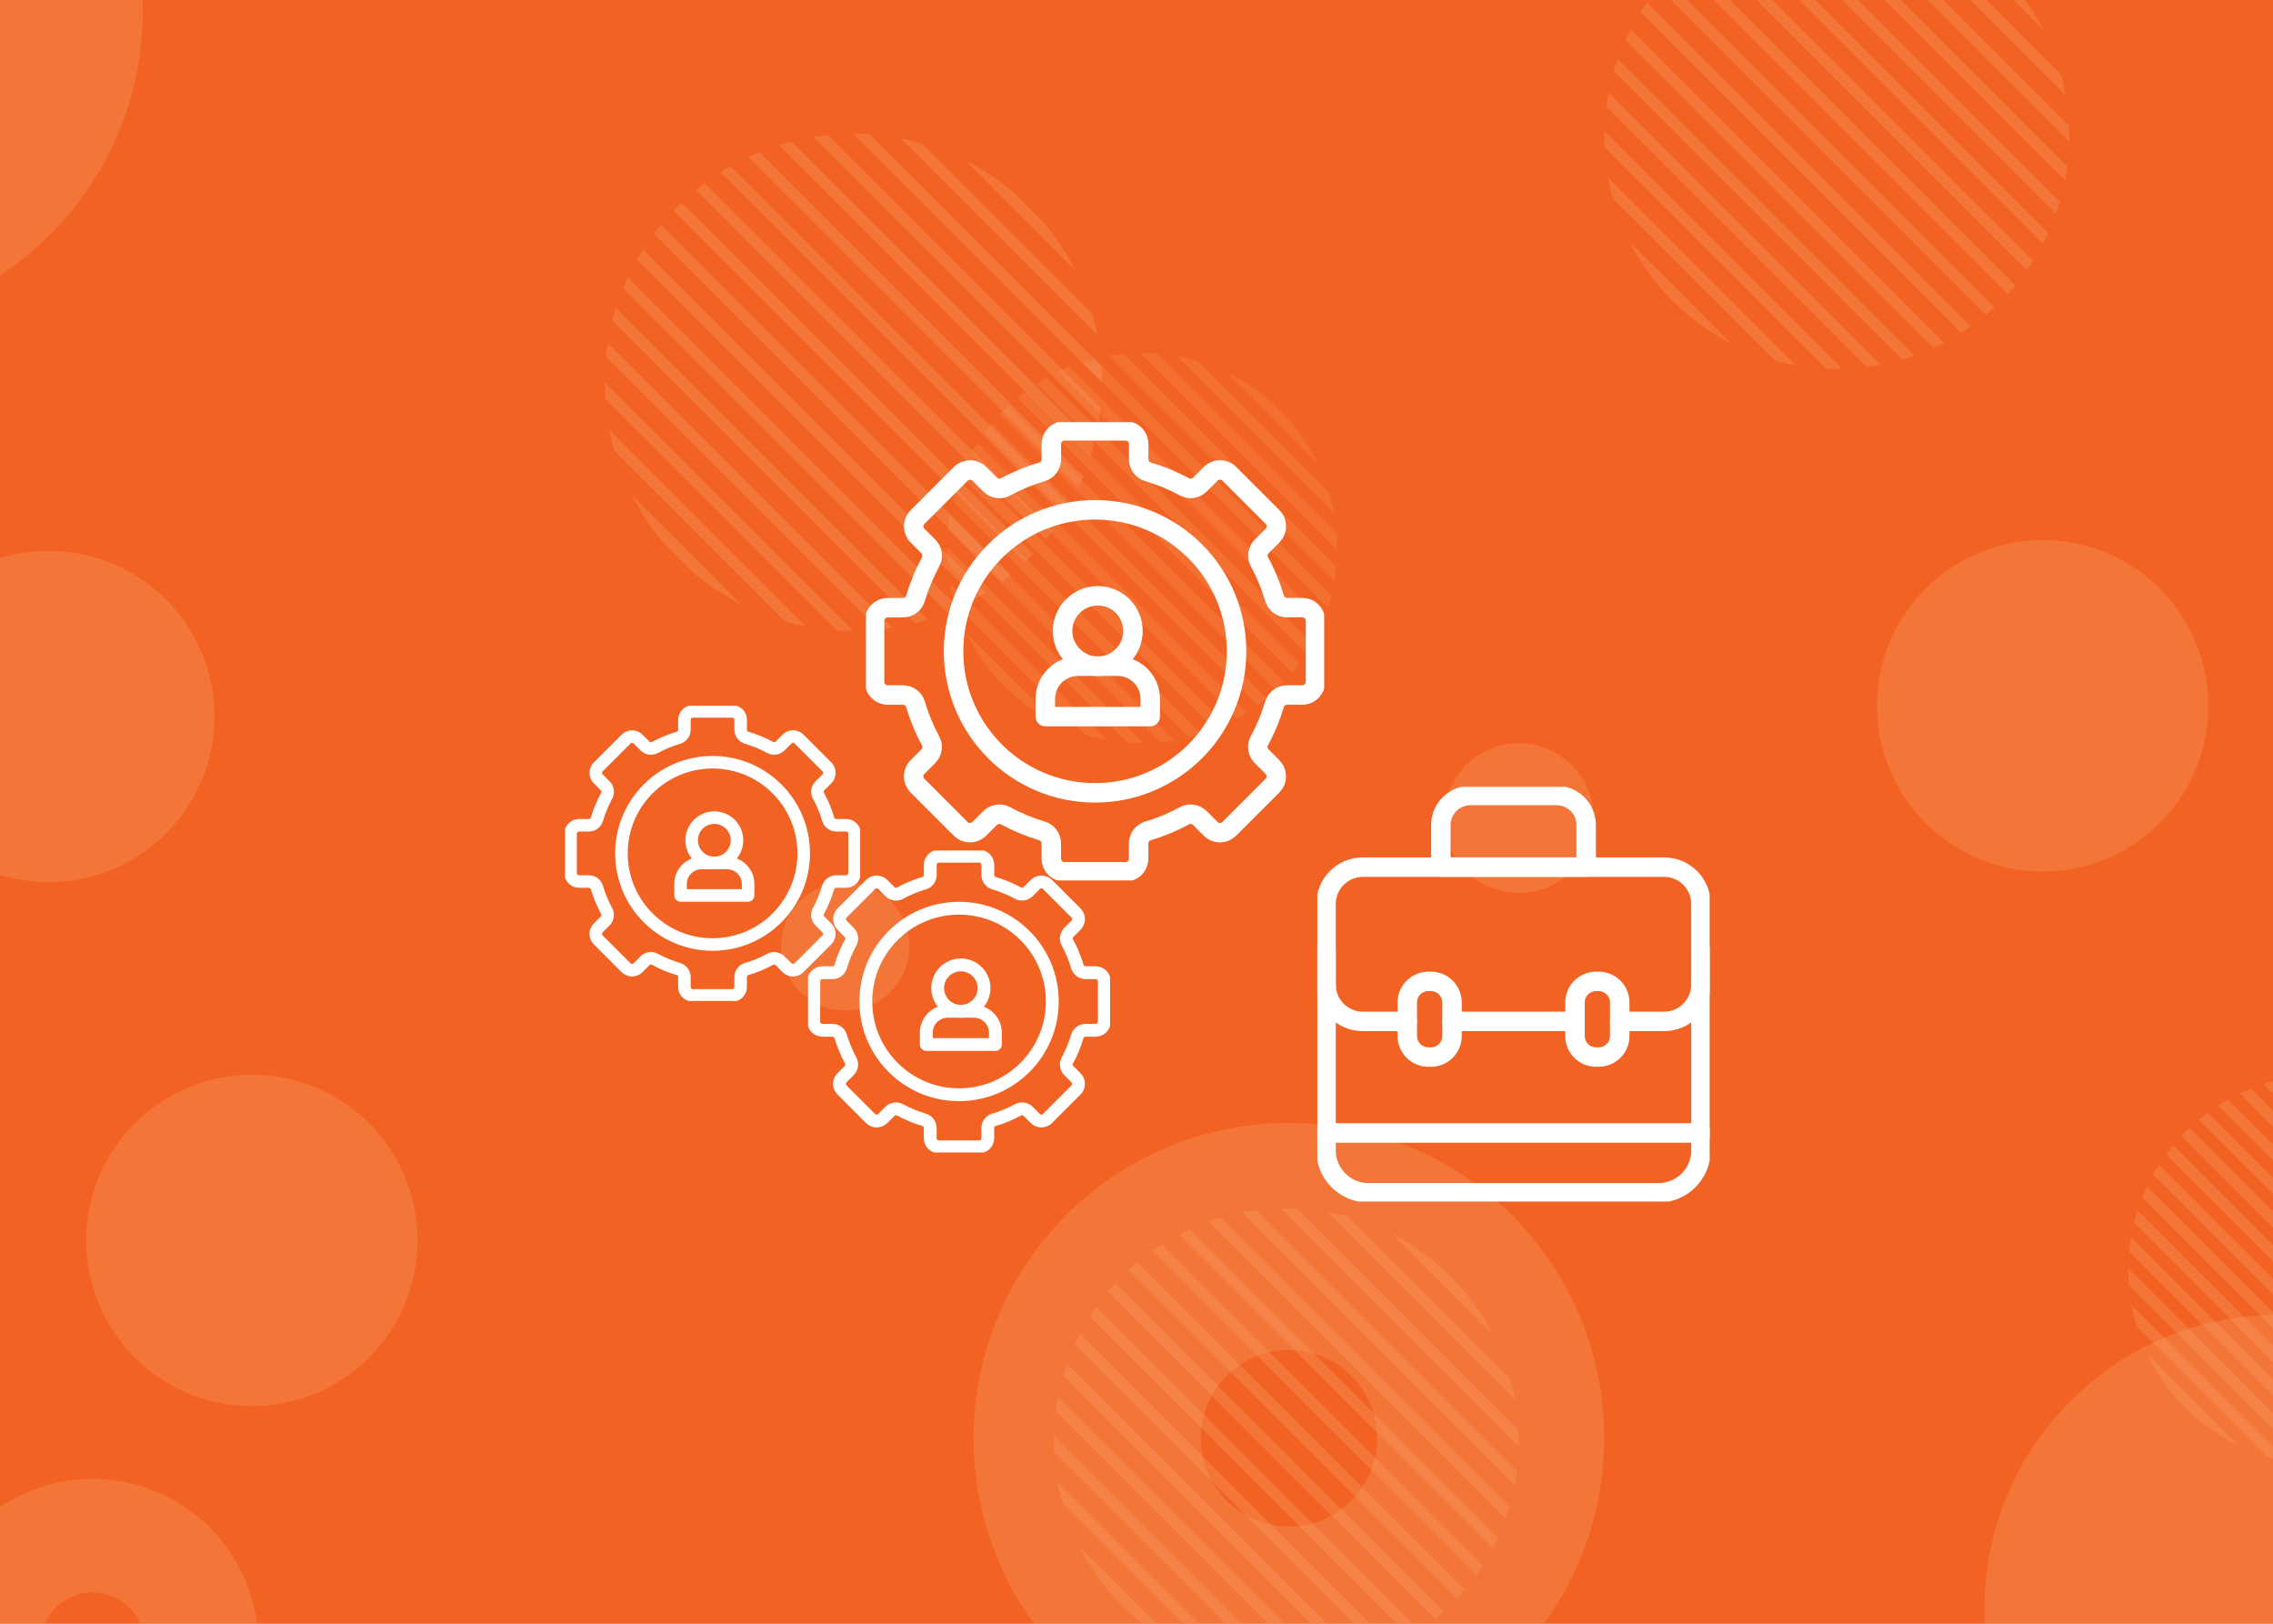
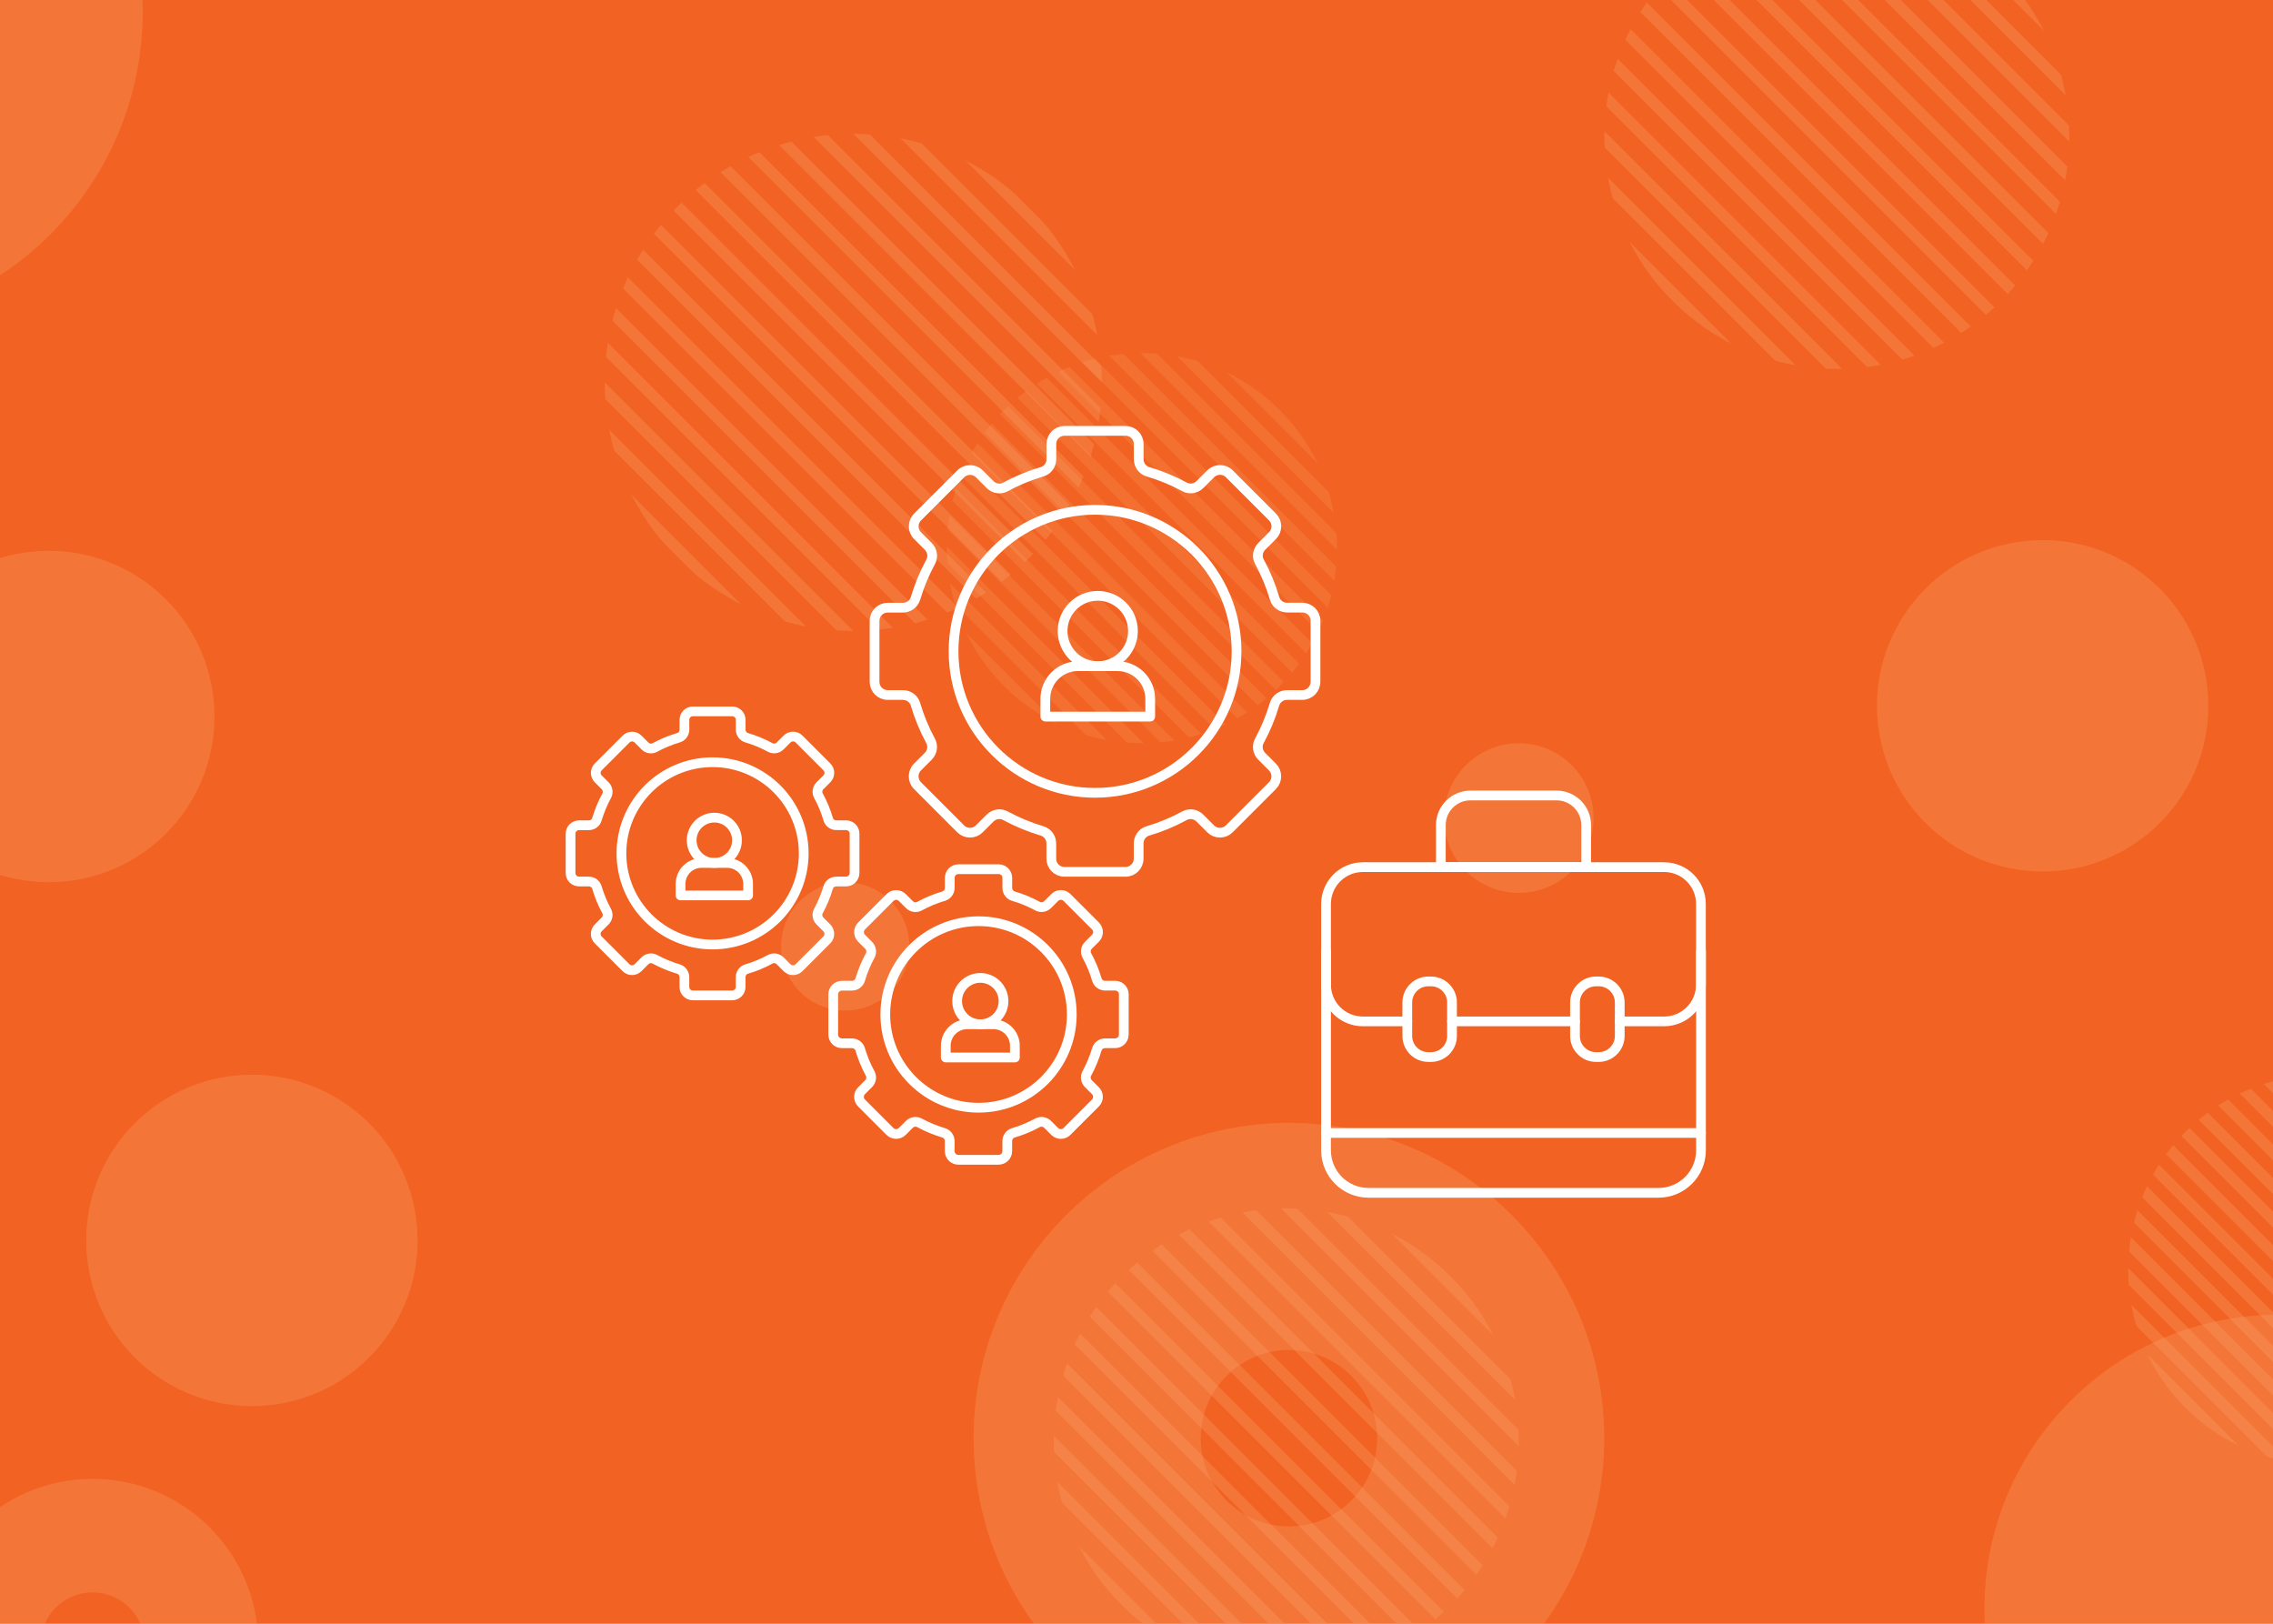
<svg xmlns="http://www.w3.org/2000/svg" width="350" height="250" viewBox="0 0 350 250" fill="none">
  <g clip-path="url(#clip0_35_2189)">
    <rect width="350" height="250" fill="#F26222" />
    <circle cx="7.511" cy="110.317" r="25.516" fill="#F6A16D" fill-opacity="0.3" />
    <circle cx="38.789" cy="190.981" r="25.516" fill="#F6A16D" fill-opacity="0.3" />
    <circle cx="130.154" cy="145.71" r="9.877" fill="#F6A16D" fill-opacity="0.3" />
    <circle cx="314.531" cy="108.67" r="25.516" fill="#F6A16D" fill-opacity="0.3" />
    <circle cx="233.866" cy="125.956" r="11.524" fill="#F6A16D" fill-opacity="0.3" />
    <circle cx="350.835" cy="247.689" r="45.271" fill="#F6A16D" fill-opacity="0.3" />
    <circle cx="14.254" cy="253.205" r="16.769" stroke="#F6A16D" stroke-opacity="0.3" stroke-width="17.494" />
    <circle cx="198.472" cy="221.437" r="31.069" stroke="#F6A16D" stroke-opacity="0.3" stroke-width="34.988" />
    <circle cx="-26.569" cy="1.753" r="31.069" stroke="#F6A16D" stroke-opacity="0.3" stroke-width="34.988" />
    <mask id="mask0_35_2189" style="mask-type:alpha" maskUnits="userSpaceOnUse" x="93" y="20" width="77" height="78">
      <circle cx="131.388" cy="58.872" r="38.275" fill="#F6A16D" />
    </mask>
    <g mask="url(#mask0_35_2189)">
      <path d="M19.857 19.775L98.876 98.793" stroke="#F6A16D" stroke-opacity="0.3" stroke-width="1.749" />
      <path d="M26.442 19.775L105.46 98.793" stroke="#F6A16D" stroke-opacity="0.3" stroke-width="1.749" />
      <path d="M33.027 19.775L112.045 98.793" stroke="#F6A16D" stroke-opacity="0.3" stroke-width="1.749" />
      <path d="M39.612 19.775L118.63 98.793" stroke="#F6A16D" stroke-opacity="0.3" stroke-width="1.749" />
      <path d="M46.197 19.775L125.215 98.793" stroke="#F6A16D" stroke-opacity="0.3" stroke-width="1.749" />
      <path d="M52.782 19.775L131.8 98.793" stroke="#F6A16D" stroke-opacity="0.3" stroke-width="1.749" />
      <path d="M59.366 19.775L138.385 98.793" stroke="#F6A16D" stroke-opacity="0.3" stroke-width="1.749" />
      <path d="M65.951 19.775L144.97 98.793" stroke="#F6A16D" stroke-opacity="0.3" stroke-width="1.749" />
      <path d="M72.536 19.775L151.555 98.793" stroke="#F6A16D" stroke-opacity="0.3" stroke-width="1.749" />
      <path d="M79.121 19.775L158.139 98.793" stroke="#F6A16D" stroke-opacity="0.3" stroke-width="1.749" />
      <path d="M85.706 19.775L164.724 98.793" stroke="#F6A16D" stroke-opacity="0.3" stroke-width="1.749" />
      <path d="M92.291 19.775L171.309 98.793" stroke="#F6A16D" stroke-opacity="0.3" stroke-width="1.749" />
      <path d="M98.876 19.775L177.894 98.793" stroke="#F6A16D" stroke-opacity="0.3" stroke-width="1.749" />
      <path d="M105.46 19.775L184.479 98.793" stroke="#F6A16D" stroke-opacity="0.3" stroke-width="1.749" />
      <path d="M112.045 19.775L191.064 98.793" stroke="#F6A16D" stroke-opacity="0.3" stroke-width="1.749" />
      <path d="M118.63 19.775L197.649 98.793" stroke="#F6A16D" stroke-opacity="0.3" stroke-width="1.749" />
      <path d="M125.215 19.775L204.234 98.793" stroke="#F6A16D" stroke-opacity="0.3" stroke-width="1.749" />
      <path d="M131.8 19.775L210.819 98.793" stroke="#F6A16D" stroke-opacity="0.3" stroke-width="1.749" />
      <path d="M138.385 19.775L217.403 98.793" stroke="#F6A16D" stroke-opacity="0.3" stroke-width="1.749" />
      <path d="M144.97 19.775L223.988 98.793" stroke="#F6A16D" stroke-opacity="0.3" stroke-width="1.749" />
      <path d="M151.555 19.775L230.573 98.793" stroke="#F6A16D" stroke-opacity="0.3" stroke-width="1.749" />
    </g>
    <mask id="mask1_35_2189" style="mask-type:alpha" maskUnits="userSpaceOnUse" x="145" y="54" width="61" height="61">
      <circle cx="175.836" cy="84.389" r="30.044" fill="#F6A16D" fill-opacity="0.7" />
    </mask>
    <g mask="url(#mask1_35_2189)">
      <path d="M88.29 53.699L150.316 115.724" stroke="#F6A16D" stroke-opacity="0.3" stroke-width="1.749" />
      <path d="M93.459 53.699L155.484 115.724" stroke="#F6A16D" stroke-opacity="0.3" stroke-width="1.749" />
      <path d="M98.628 53.699L160.653 115.724" stroke="#F6A16D" stroke-opacity="0.3" stroke-width="1.749" />
      <path d="M103.797 53.699L165.822 115.724" stroke="#F6A16D" stroke-opacity="0.3" stroke-width="1.749" />
      <path d="M108.965 53.699L170.991 115.724" stroke="#F6A16D" stroke-opacity="0.3" stroke-width="1.749" />
      <path d="M114.134 53.699L176.159 115.724" stroke="#F6A16D" stroke-opacity="0.3" stroke-width="1.749" />
      <path d="M119.303 53.699L181.329 115.724" stroke="#F6A16D" stroke-opacity="0.3" stroke-width="1.749" />
      <path d="M124.472 53.699L186.497 115.724" stroke="#F6A16D" stroke-opacity="0.3" stroke-width="1.749" />
      <path d="M129.641 53.699L191.666 115.724" stroke="#F6A16D" stroke-opacity="0.3" stroke-width="1.749" />
      <path d="M134.809 53.699L196.835 115.724" stroke="#F6A16D" stroke-opacity="0.3" stroke-width="1.749" />
      <path d="M139.978 53.699L202.003 115.724" stroke="#F6A16D" stroke-opacity="0.3" stroke-width="1.749" />
      <path d="M145.147 53.699L207.172 115.724" stroke="#F6A16D" stroke-opacity="0.3" stroke-width="1.749" />
      <path d="M150.316 53.699L212.341 115.724" stroke="#F6A16D" stroke-opacity="0.3" stroke-width="1.749" />
      <path d="M155.484 53.699L217.51 115.724" stroke="#F6A16D" stroke-opacity="0.3" stroke-width="1.749" />
      <path d="M160.653 53.699L222.678 115.724" stroke="#F6A16D" stroke-opacity="0.3" stroke-width="1.749" />
      <path d="M165.822 53.699L227.847 115.724" stroke="#F6A16D" stroke-opacity="0.3" stroke-width="1.749" />
      <path d="M170.991 53.699L233.016 115.724" stroke="#F6A16D" stroke-opacity="0.3" stroke-width="1.749" />
      <path d="M176.16 53.699L238.185 115.724" stroke="#F6A16D" stroke-opacity="0.3" stroke-width="1.749" />
      <path d="M181.328 53.699L243.354 115.724" stroke="#F6A16D" stroke-opacity="0.3" stroke-width="1.749" />
      <path d="M186.497 53.699L248.522 115.724" stroke="#F6A16D" stroke-opacity="0.3" stroke-width="1.749" />
      <path d="M191.666 53.699L253.691 115.724" stroke="#F6A16D" stroke-opacity="0.3" stroke-width="1.749" />
    </g>
    <mask id="mask2_35_2189" style="mask-type:alpha" maskUnits="userSpaceOnUse" x="327" y="165" width="61" height="61">
      <circle cx="357.744" cy="195.509" r="30.044" fill="#F6A16D" />
    </mask>
    <g mask="url(#mask2_35_2189)">
      <path d="M270.198 164.819L332.223 226.844" stroke="#F6A16D" stroke-opacity="0.3" stroke-width="1.749" />
      <path d="M275.366 164.819L337.392 226.844" stroke="#F6A16D" stroke-opacity="0.3" stroke-width="1.749" />
      <path d="M280.535 164.819L342.561 226.844" stroke="#F6A16D" stroke-opacity="0.3" stroke-width="1.749" />
      <path d="M285.704 164.819L347.729 226.844" stroke="#F6A16D" stroke-opacity="0.3" stroke-width="1.749" />
      <path d="M290.873 164.819L352.898 226.844" stroke="#F6A16D" stroke-opacity="0.3" stroke-width="1.749" />
      <path d="M296.042 164.819L358.067 226.844" stroke="#F6A16D" stroke-opacity="0.3" stroke-width="1.749" />
      <path d="M301.21 164.819L363.236 226.844" stroke="#F6A16D" stroke-opacity="0.3" stroke-width="1.749" />
      <path d="M306.379 164.819L368.404 226.844" stroke="#F6A16D" stroke-opacity="0.3" stroke-width="1.749" />
      <path d="M311.548 164.819L373.573 226.844" stroke="#F6A16D" stroke-opacity="0.3" stroke-width="1.749" />
      <path d="M316.717 164.819L378.742 226.844" stroke="#F6A16D" stroke-opacity="0.3" stroke-width="1.749" />
      <path d="M321.885 164.819L383.911 226.844" stroke="#F6A16D" stroke-opacity="0.3" stroke-width="1.749" />
      <path d="M327.054 164.819L389.08 226.844" stroke="#F6A16D" stroke-opacity="0.3" stroke-width="1.749" />
      <path d="M332.223 164.819L394.248 226.844" stroke="#F6A16D" stroke-opacity="0.3" stroke-width="1.749" />
      <path d="M337.392 164.819L399.417 226.844" stroke="#F6A16D" stroke-opacity="0.3" stroke-width="1.749" />
      <path d="M342.561 164.819L404.586 226.844" stroke="#F6A16D" stroke-opacity="0.3" stroke-width="1.749" />
      <path d="M347.729 164.819L409.755 226.844" stroke="#F6A16D" stroke-opacity="0.3" stroke-width="1.749" />
    </g>
    <mask id="mask3_35_2189" style="mask-type:alpha" maskUnits="userSpaceOnUse" x="162" y="186" width="72" height="72">
      <circle cx="198.06" cy="221.848" r="18.311" stroke="#F6A16D" stroke-width="34.988" />
    </mask>
    <g mask="url(#mask3_35_2189)">
      <path d="M95.583 181.927L174.602 260.946" stroke="#F6A16D" stroke-opacity="0.3" stroke-width="1.749" />
      <path d="M102.168 181.927L181.187 260.946" stroke="#F6A16D" stroke-opacity="0.3" stroke-width="1.749" />
      <path d="M108.753 181.927L187.772 260.946" stroke="#F6A16D" stroke-opacity="0.3" stroke-width="1.749" />
      <path d="M115.338 181.927L194.356 260.946" stroke="#F6A16D" stroke-opacity="0.3" stroke-width="1.749" />
      <path d="M121.923 181.927L200.941 260.946" stroke="#F6A16D" stroke-opacity="0.3" stroke-width="1.749" />
      <path d="M128.508 181.927L207.526 260.946" stroke="#F6A16D" stroke-opacity="0.3" stroke-width="1.749" />
      <path d="M135.093 181.927L214.111 260.946" stroke="#F6A16D" stroke-opacity="0.3" stroke-width="1.749" />
      <path d="M141.677 181.927L220.696 260.946" stroke="#F6A16D" stroke-opacity="0.3" stroke-width="1.749" />
      <path d="M148.262 181.927L227.281 260.946" stroke="#F6A16D" stroke-opacity="0.3" stroke-width="1.749" />
      <path d="M154.847 181.927L233.866 260.946" stroke="#F6A16D" stroke-opacity="0.3" stroke-width="1.749" />
      <path d="M161.432 181.927L240.451 260.946" stroke="#F6A16D" stroke-opacity="0.3" stroke-width="1.749" />
      <path d="M168.017 181.927L247.035 260.946" stroke="#F6A16D" stroke-opacity="0.3" stroke-width="1.749" />
      <path d="M174.602 181.927L253.62 260.946" stroke="#F6A16D" stroke-opacity="0.3" stroke-width="1.749" />
      <path d="M181.187 181.927L260.205 260.946" stroke="#F6A16D" stroke-opacity="0.3" stroke-width="1.749" />
      <path d="M187.772 181.927L266.79 260.946" stroke="#F6A16D" stroke-opacity="0.3" stroke-width="1.749" />
      <path d="M194.356 181.927L273.375 260.946" stroke="#F6A16D" stroke-opacity="0.3" stroke-width="1.749" />
      <path d="M200.941 181.927L279.96 260.946" stroke="#F6A16D" stroke-opacity="0.3" stroke-width="1.749" />
      <path d="M207.526 181.927L286.545 260.946" stroke="#F6A16D" stroke-opacity="0.3" stroke-width="1.749" />
      <path d="M214.111 181.927L293.13 260.946" stroke="#F6A16D" stroke-opacity="0.3" stroke-width="1.749" />
      <path d="M220.696 181.927L299.714 260.946" stroke="#F6A16D" stroke-opacity="0.3" stroke-width="1.749" />
    </g>
    <mask id="mask4_35_2189" style="mask-type:alpha" maskUnits="userSpaceOnUse" x="247" y="-15" width="72" height="72">
      <circle cx="282.841" cy="21.009" r="18.311" stroke="#F6A16D" stroke-width="34.988" />
    </mask>
    <g mask="url(#mask4_35_2189)">
      <path d="M180.364 -18.912L259.382 60.107" stroke="#F6A16D" stroke-opacity="0.3" stroke-width="1.749" />
      <path d="M186.948 -18.912L265.967 60.107" stroke="#F6A16D" stroke-opacity="0.3" stroke-width="1.749" />
      <path d="M193.533 -18.912L272.552 60.107" stroke="#F6A16D" stroke-opacity="0.3" stroke-width="1.749" />
      <path d="M200.118 -18.912L279.137 60.107" stroke="#F6A16D" stroke-opacity="0.3" stroke-width="1.749" />
      <path d="M206.703 -18.912L285.721 60.107" stroke="#F6A16D" stroke-opacity="0.3" stroke-width="1.749" />
      <path d="M213.288 -18.912L292.307 60.107" stroke="#F6A16D" stroke-opacity="0.3" stroke-width="1.749" />
      <path d="M219.873 -18.912L298.891 60.107" stroke="#F6A16D" stroke-opacity="0.3" stroke-width="1.749" />
      <path d="M226.458 -18.912L305.476 60.107" stroke="#F6A16D" stroke-opacity="0.3" stroke-width="1.749" />
      <path d="M233.042 -18.912L312.061 60.107" stroke="#F6A16D" stroke-opacity="0.3" stroke-width="1.749" />
      <path d="M239.627 -18.912L318.646 60.107" stroke="#F6A16D" stroke-opacity="0.3" stroke-width="1.749" />
      <path d="M246.212 -18.912L325.231 60.107" stroke="#F6A16D" stroke-opacity="0.3" stroke-width="1.749" />
      <path d="M252.797 -18.912L331.816 60.107" stroke="#F6A16D" stroke-opacity="0.3" stroke-width="1.749" />
      <path d="M259.382 -18.912L338.4 60.107" stroke="#F6A16D" stroke-opacity="0.3" stroke-width="1.749" />
      <path d="M265.967 -18.912L344.986 60.107" stroke="#F6A16D" stroke-opacity="0.3" stroke-width="1.749" />
      <path d="M272.552 -18.912L351.57 60.107" stroke="#F6A16D" stroke-opacity="0.3" stroke-width="1.749" />
      <path d="M279.136 -18.912L358.155 60.107" stroke="#F6A16D" stroke-opacity="0.3" stroke-width="1.749" />
      <path d="M285.721 -18.912L364.74 60.107" stroke="#F6A16D" stroke-opacity="0.3" stroke-width="1.749" />
      <path d="M292.306 -18.912L371.325 60.107" stroke="#F6A16D" stroke-opacity="0.3" stroke-width="1.749" />
      <path d="M298.891 -18.912L377.91 60.107" stroke="#F6A16D" stroke-opacity="0.3" stroke-width="1.749" />
      <path d="M305.476 -18.912L384.495 60.107" stroke="#F6A16D" stroke-opacity="0.3" stroke-width="1.749" />
    </g>
    <g clip-path="url(#clip1_35_2189)">
-       <path d="M202.562 104.976V95.575C202.562 94.452 201.653 93.552 200.539 93.552H198.196C197.313 93.552 196.511 92.982 196.262 92.126C195.683 90.157 194.898 88.267 193.927 86.494C193.499 85.719 193.66 84.748 194.284 84.124L195.941 82.466C196.734 81.673 196.734 80.39 195.941 79.597L189.293 72.949C188.5 72.156 187.217 72.156 186.424 72.949L184.766 74.606C184.142 75.23 183.171 75.391 182.396 74.963C180.622 74 178.733 73.216 176.764 72.637C175.917 72.388 175.338 71.594 175.338 70.703V68.36C175.338 67.237 174.429 66.337 173.315 66.337H163.914C162.791 66.337 161.891 67.246 161.891 68.36V70.703C161.891 71.585 161.321 72.388 160.465 72.637C158.496 73.216 156.606 74 154.833 74.972C154.058 75.4 153.086 75.239 152.463 74.615L150.805 72.958C150.012 72.165 148.729 72.165 147.936 72.958L141.288 79.606C140.495 80.399 140.495 81.682 141.288 82.475L142.945 84.133C143.569 84.756 143.73 85.728 143.302 86.503C142.339 88.276 141.555 90.166 140.967 92.135C140.718 92.982 139.924 93.561 139.033 93.561H136.69C135.567 93.561 134.667 94.47 134.667 95.584V104.985C134.667 106.108 135.576 107.008 136.69 107.008H139.033C139.916 107.008 140.718 107.578 140.967 108.434C141.546 110.403 142.33 112.292 143.293 114.066C143.721 114.841 143.56 115.812 142.936 116.436L141.279 118.094C140.486 118.887 140.486 120.17 141.279 120.963L147.927 127.611C148.72 128.404 150.003 128.404 150.796 127.611L152.454 125.954C153.078 125.33 154.049 125.169 154.824 125.597C156.598 126.559 158.487 127.344 160.456 127.932C161.303 128.181 161.882 128.974 161.882 129.866V132.209C161.882 133.332 162.791 134.232 163.905 134.232H173.306C174.429 134.232 175.329 133.323 175.329 132.209V129.866C175.329 128.983 175.899 128.181 176.755 127.932C178.724 127.353 180.614 126.568 182.387 125.597C183.162 125.169 184.134 125.33 184.757 125.954L186.415 127.611C187.208 128.404 188.491 128.404 189.284 127.611L195.932 120.963C196.725 120.17 196.725 118.887 195.932 118.094L194.275 116.436C193.651 115.812 193.49 114.841 193.918 114.066C194.881 112.292 195.665 110.403 196.253 108.434C196.502 107.587 197.296 107.008 198.187 107.008H200.53C201.653 107.008 202.553 106.099 202.553 104.985L202.562 104.976Z" stroke="white" stroke-width="3" stroke-linecap="round" stroke-linejoin="round" />
-       <path d="M168.619 122.068C180.652 122.068 190.407 112.313 190.407 100.28C190.407 88.247 180.652 78.492 168.619 78.492C156.585 78.492 146.831 88.247 146.831 100.28C146.831 112.313 156.585 122.068 168.619 122.068Z" stroke="white" stroke-width="3" stroke-linecap="round" stroke-linejoin="round" />
-       <path d="M169.038 102.57C172.03 102.57 174.456 100.144 174.456 97.152C174.456 94.16 172.03 91.734 169.038 91.734C166.045 91.734 163.62 94.16 163.62 97.152C163.62 100.144 166.045 102.57 169.038 102.57Z" stroke="white" stroke-width="3" stroke-linejoin="round" />
-       <path d="M165.981 102.57H172.094C174.857 102.57 177.111 104.816 177.111 107.587V110.332H160.964V107.587C160.964 104.825 163.21 102.57 165.981 102.57Z" stroke="white" stroke-width="3" stroke-linejoin="round" />
+       <path d="M202.562 104.976V95.575C202.562 94.452 201.653 93.552 200.539 93.552H198.196C197.313 93.552 196.511 92.982 196.262 92.126C195.683 90.157 194.898 88.267 193.927 86.494C193.499 85.719 193.66 84.748 194.284 84.124L195.941 82.466C196.734 81.673 196.734 80.39 195.941 79.597L189.293 72.949C188.5 72.156 187.217 72.156 186.424 72.949L184.766 74.606C184.142 75.23 183.171 75.391 182.396 74.963C180.622 74 178.733 73.216 176.764 72.637C175.917 72.388 175.338 71.594 175.338 70.703V68.36C175.338 67.237 174.429 66.337 173.315 66.337H163.914C162.791 66.337 161.891 67.246 161.891 68.36V70.703C161.891 71.585 161.321 72.388 160.465 72.637C158.496 73.216 156.606 74 154.833 74.972C154.058 75.4 153.086 75.239 152.463 74.615L150.805 72.958C150.012 72.165 148.729 72.165 147.936 72.958L141.288 79.606C140.495 80.399 140.495 81.682 141.288 82.475L142.945 84.133C143.569 84.756 143.73 85.728 143.302 86.503C142.339 88.276 141.555 90.166 140.967 92.135C140.718 92.982 139.924 93.561 139.033 93.561H136.69C135.567 93.561 134.667 94.47 134.667 95.584V104.985C134.667 106.108 135.576 107.008 136.69 107.008H139.033C139.916 107.008 140.718 107.578 140.967 108.434C141.546 110.403 142.33 112.292 143.293 114.066C143.721 114.841 143.56 115.812 142.936 116.436L141.279 118.094C140.486 118.887 140.486 120.17 141.279 120.963L147.927 127.611C148.72 128.404 150.003 128.404 150.796 127.611L152.454 125.954C153.078 125.33 154.049 125.169 154.824 125.597C156.598 126.559 158.487 127.344 160.456 127.932C161.303 128.181 161.882 128.974 161.882 129.866V132.209C161.882 133.332 162.791 134.232 163.905 134.232H173.306C174.429 134.232 175.329 133.323 175.329 132.209V129.866C175.329 128.983 175.899 128.181 176.755 127.932C178.724 127.353 180.614 126.568 182.387 125.597C183.162 125.169 184.134 125.33 184.757 125.954L186.415 127.611C187.208 128.404 188.491 128.404 189.284 127.611L195.932 120.963C196.725 120.17 196.725 118.887 195.932 118.094L194.275 116.436C193.651 115.812 193.49 114.841 193.918 114.066C194.881 112.292 195.665 110.403 196.253 108.434C196.502 107.587 197.296 107.008 198.187 107.008H200.53C201.653 107.008 202.553 106.099 202.553 104.985L202.562 104.976Z" stroke="white" stroke-width="1.5" stroke-linecap="round" stroke-linejoin="round" />
+       <path d="M168.619 122.068C180.652 122.068 190.407 112.313 190.407 100.28C190.407 88.247 180.652 78.492 168.619 78.492C156.585 78.492 146.831 88.247 146.831 100.28C146.831 112.313 156.585 122.068 168.619 122.068Z" stroke="white" stroke-width="1.5" stroke-linecap="round" stroke-linejoin="round" />
+       <path d="M169.038 102.57C172.03 102.57 174.456 100.144 174.456 97.152C174.456 94.16 172.03 91.734 169.038 91.734C166.045 91.734 163.62 94.16 163.62 97.152C163.62 100.144 166.045 102.57 169.038 102.57Z" stroke="white" stroke-width="1.5" stroke-linejoin="round" />
+       <path d="M165.981 102.57H172.094C174.857 102.57 177.111 104.816 177.111 107.587V110.332H160.964V107.587C160.964 104.825 163.21 102.57 165.981 102.57Z" stroke="white" stroke-width="1.5" stroke-linejoin="round" />
    </g>
    <g clip-path="url(#clip2_35_2189)">
-       <path d="M170.046 157.288V151.093C170.046 150.353 169.447 149.76 168.713 149.76H167.168C166.587 149.76 166.058 149.384 165.894 148.82C165.512 147.522 164.995 146.277 164.355 145.109C164.073 144.598 164.179 143.958 164.59 143.546L165.683 142.454C166.205 141.931 166.205 141.086 165.683 140.563L161.302 136.182C160.779 135.66 159.933 135.66 159.411 136.182L158.318 137.275C157.907 137.686 157.267 137.791 156.756 137.509C155.588 136.875 154.343 136.358 153.045 135.977C152.487 135.812 152.105 135.29 152.105 134.702V133.158C152.105 132.418 151.506 131.825 150.772 131.825H144.576C143.836 131.825 143.243 132.424 143.243 133.158V134.702C143.243 135.284 142.867 135.812 142.304 135.977C141.006 136.358 139.761 136.875 138.592 137.515C138.081 137.797 137.441 137.691 137.03 137.28L135.938 136.188C135.415 135.665 134.569 135.665 134.047 136.188L129.666 140.569C129.143 141.092 129.143 141.937 129.666 142.46L130.758 143.552C131.169 143.963 131.275 144.604 130.993 145.114C130.359 146.283 129.842 147.528 129.454 148.826C129.29 149.384 128.767 149.766 128.18 149.766H126.636C125.896 149.766 125.302 150.365 125.302 151.099V157.294C125.302 158.034 125.901 158.627 126.636 158.627H128.18C128.761 158.627 129.29 159.003 129.454 159.567C129.836 160.865 130.353 162.11 130.987 163.278C131.269 163.789 131.163 164.429 130.752 164.841L129.66 165.933C129.137 166.456 129.137 167.301 129.66 167.824L134.041 172.205C134.564 172.727 135.409 172.727 135.932 172.205L137.024 171.113C137.435 170.701 138.075 170.596 138.586 170.878C139.755 171.512 141 172.029 142.298 172.416C142.856 172.581 143.237 173.103 143.237 173.691V175.235C143.237 175.975 143.836 176.568 144.571 176.568H150.766C151.506 176.568 152.099 175.969 152.099 175.235V173.691C152.099 173.109 152.475 172.581 153.039 172.416C154.337 172.035 155.582 171.518 156.75 170.878C157.261 170.596 157.901 170.701 158.312 171.113L159.405 172.205C159.927 172.727 160.773 172.727 161.296 172.205L165.677 167.824C166.199 167.301 166.199 166.456 165.677 165.933L164.584 164.841C164.173 164.429 164.068 163.789 164.349 163.278C164.984 162.11 165.501 160.865 165.888 159.567C166.053 159.009 166.575 158.627 167.162 158.627H168.707C169.447 158.627 170.04 158.028 170.04 157.294L170.046 157.288Z" stroke="white" stroke-width="1.977" stroke-linecap="round" stroke-linejoin="round" />
-       <path d="M147.677 168.552C155.607 168.552 162.036 162.124 162.036 154.194C162.036 146.264 155.607 139.835 147.677 139.835C139.747 139.835 133.319 146.264 133.319 154.194C133.319 162.124 139.747 168.552 147.677 168.552Z" stroke="white" stroke-width="1.977" stroke-linecap="round" stroke-linejoin="round" />
-       <path d="M147.953 155.703C149.925 155.703 151.524 154.104 151.524 152.132C151.524 150.16 149.925 148.562 147.953 148.562C145.981 148.562 144.383 150.16 144.383 152.132C144.383 154.104 145.981 155.703 147.953 155.703Z" stroke="white" stroke-width="1.977" stroke-linejoin="round" />
-       <path d="M145.939 155.703H149.967C151.788 155.703 153.274 157.183 153.274 159.009V160.818H142.633V159.009C142.633 157.189 144.112 155.703 145.939 155.703Z" stroke="white" stroke-width="1.977" stroke-linejoin="round" />
+       <path d="M173.046 159.288V153.093C173.046 152.353 172.447 151.76 171.713 151.76H170.168C169.587 151.76 169.058 151.384 168.894 150.82C168.512 149.522 167.995 148.277 167.355 147.109C167.073 146.598 167.179 145.958 167.59 145.546L168.683 144.454C169.205 143.931 169.205 143.086 168.683 142.563L164.302 138.182C163.779 137.66 162.933 137.66 162.411 138.182L161.318 139.275C160.907 139.686 160.267 139.791 159.756 139.509C158.588 138.875 157.343 138.358 156.045 137.977C155.487 137.812 155.105 137.29 155.105 136.702V135.158C155.105 134.418 154.506 133.825 153.772 133.825H147.576C146.836 133.825 146.243 134.424 146.243 135.158V136.702C146.243 137.284 145.867 137.812 145.304 137.977C144.006 138.358 142.761 138.875 141.592 139.515C141.081 139.797 140.441 139.691 140.03 139.28L138.938 138.188C138.415 137.665 137.569 137.665 137.047 138.188L132.666 142.569C132.143 143.092 132.143 143.937 132.666 144.46L133.758 145.552C134.169 145.963 134.275 146.604 133.993 147.114C133.359 148.283 132.842 149.528 132.454 150.826C132.29 151.384 131.767 151.766 131.18 151.766H129.636C128.896 151.766 128.302 152.365 128.302 153.099V159.294C128.302 160.034 128.901 160.627 129.636 160.627H131.18C131.761 160.627 132.29 161.003 132.454 161.567C132.836 162.865 133.353 164.11 133.987 165.278C134.269 165.789 134.163 166.429 133.752 166.841L132.66 167.933C132.137 168.456 132.137 169.301 132.66 169.824L137.041 174.205C137.564 174.727 138.409 174.727 138.932 174.205L140.024 173.113C140.435 172.701 141.075 172.596 141.586 172.878C142.755 173.512 144 174.029 145.298 174.416C145.856 174.581 146.237 175.103 146.237 175.691V177.235C146.237 177.975 146.836 178.568 147.571 178.568H153.766C154.506 178.568 155.099 177.969 155.099 177.235V175.691C155.099 175.109 155.475 174.581 156.039 174.416C157.337 174.035 158.582 173.518 159.75 172.878C160.261 172.596 160.901 172.701 161.312 173.113L162.405 174.205C162.927 174.727 163.773 174.727 164.296 174.205L168.677 169.824C169.199 169.301 169.199 168.456 168.677 167.933L167.584 166.841C167.173 166.429 167.068 165.789 167.349 165.278C167.984 164.11 168.501 162.865 168.888 161.567C169.053 161.009 169.575 160.627 170.162 160.627H171.707C172.447 160.627 173.04 160.028 173.04 159.294L173.046 159.288Z" stroke="white" stroke-width="1.5" stroke-linecap="round" stroke-linejoin="round" />
+       <path d="M150.677 170.552C158.607 170.552 165.036 164.124 165.036 156.194C165.036 148.264 158.607 141.835 150.677 141.835C142.747 141.835 136.319 148.264 136.319 156.194C136.319 164.124 142.747 170.552 150.677 170.552Z" stroke="white" stroke-width="1.5" stroke-linecap="round" stroke-linejoin="round" />
+       <path d="M150.953 157.703C152.925 157.703 154.524 156.104 154.524 154.132C154.524 152.16 152.925 150.562 150.953 150.562C148.981 150.562 147.383 152.16 147.383 154.132C147.383 156.104 148.981 157.703 150.953 157.703Z" stroke="white" stroke-width="1.5" stroke-linejoin="round" />
+       <path d="M148.939 157.703H152.967C154.788 157.703 156.274 159.183 156.274 161.009V162.818H145.633V161.009C145.633 159.189 147.112 157.703 148.939 157.703Z" stroke="white" stroke-width="1.5" stroke-linejoin="round" />
    </g>
    <g clip-path="url(#clip3_35_2189)">
-       <path d="M131.587 134.414V128.359C131.587 127.636 131.001 127.056 130.284 127.056H128.774C128.206 127.056 127.689 126.689 127.529 126.138C127.156 124.869 126.651 123.652 126.025 122.51C125.749 122.011 125.853 121.385 126.255 120.983L127.322 119.916C127.833 119.405 127.833 118.578 127.322 118.067L123.04 113.785C122.529 113.275 121.703 113.275 121.192 113.785L120.124 114.853C119.723 115.255 119.097 115.358 118.598 115.083C117.455 114.463 116.239 113.958 114.97 113.585C114.425 113.424 114.052 112.913 114.052 112.339V110.829C114.052 110.106 113.466 109.527 112.749 109.527H106.693C105.97 109.527 105.39 110.112 105.39 110.829V112.339C105.39 112.907 105.023 113.424 104.472 113.585C103.203 113.958 101.987 114.463 100.844 115.088C100.345 115.364 99.719 115.261 99.318 114.859L98.25 113.791C97.739 113.28 96.913 113.28 96.402 113.791L92.12 118.073C91.609 118.584 91.609 119.41 92.12 119.921L93.188 120.989C93.589 121.391 93.693 122.016 93.417 122.516C92.797 123.658 92.292 124.875 91.913 126.143C91.753 126.689 91.242 127.062 90.668 127.062H89.158C88.435 127.062 87.855 127.647 87.855 128.365V134.42C87.855 135.143 88.441 135.723 89.158 135.723H90.668C91.236 135.723 91.753 136.09 91.913 136.641C92.286 137.91 92.791 139.127 93.411 140.269C93.687 140.768 93.584 141.394 93.182 141.796L92.114 142.863C91.603 143.374 91.603 144.201 92.114 144.712L96.396 148.993C96.907 149.504 97.733 149.504 98.244 148.993L99.312 147.926C99.714 147.524 100.339 147.421 100.839 147.696C101.981 148.316 103.198 148.821 104.466 149.2C105.012 149.361 105.385 149.872 105.385 150.446V151.955C105.385 152.678 105.97 153.258 106.688 153.258H112.743C113.466 153.258 114.046 152.673 114.046 151.955V150.446C114.046 149.877 114.413 149.361 114.964 149.2C116.233 148.827 117.45 148.322 118.592 147.696C119.091 147.421 119.717 147.524 120.119 147.926L121.186 148.993C121.697 149.504 122.524 149.504 123.035 148.993L127.316 144.712C127.827 144.201 127.827 143.374 127.316 142.863L126.249 141.796C125.847 141.394 125.744 140.768 126.019 140.269C126.639 139.127 127.144 137.91 127.523 136.641C127.684 136.096 128.195 135.723 128.769 135.723H130.278C131.001 135.723 131.581 135.138 131.581 134.42L131.587 134.414Z" stroke="white" stroke-width="1.932" stroke-linecap="round" stroke-linejoin="round" />
-       <path d="M109.724 145.423C117.474 145.423 123.758 139.14 123.758 131.389C123.758 123.639 117.474 117.356 109.724 117.356C101.973 117.356 95.69 123.639 95.69 131.389C95.69 139.14 101.973 145.423 109.724 145.423Z" stroke="white" stroke-width="1.932" stroke-linecap="round" stroke-linejoin="round" />
-       <path d="M109.994 132.865C111.921 132.865 113.484 131.302 113.484 129.375C113.484 127.447 111.921 125.885 109.994 125.885C108.066 125.885 106.504 127.447 106.504 129.375C106.504 131.302 108.066 132.865 109.994 132.865Z" stroke="white" stroke-width="1.932" stroke-linejoin="round" />
-       <path d="M108.025 132.865H111.962C113.742 132.865 115.194 134.311 115.194 136.096V137.864H104.793V136.096C104.793 134.317 106.24 132.865 108.025 132.865Z" stroke="white" stroke-width="1.932" stroke-linejoin="round" />
+       <path d="M131.587 134.414V128.359C131.587 127.636 131.001 127.056 130.284 127.056H128.774C128.206 127.056 127.689 126.689 127.529 126.138C127.156 124.869 126.651 123.652 126.025 122.51C125.749 122.011 125.853 121.385 126.255 120.983L127.322 119.916C127.833 119.405 127.833 118.578 127.322 118.067L123.04 113.785C122.529 113.275 121.703 113.275 121.192 113.785L120.124 114.853C119.723 115.255 119.097 115.358 118.598 115.083C117.455 114.463 116.239 113.958 114.97 113.585C114.425 113.424 114.052 112.913 114.052 112.339V110.829C114.052 110.106 113.466 109.527 112.749 109.527H106.693C105.97 109.527 105.39 110.112 105.39 110.829V112.339C105.39 112.907 105.023 113.424 104.472 113.585C103.203 113.958 101.987 114.463 100.844 115.088C100.345 115.364 99.719 115.261 99.318 114.859L98.25 113.791C97.739 113.28 96.913 113.28 96.402 113.791L92.12 118.073C91.609 118.584 91.609 119.41 92.12 119.921L93.188 120.989C93.589 121.391 93.693 122.016 93.417 122.516C92.797 123.658 92.292 124.875 91.913 126.143C91.753 126.689 91.242 127.062 90.668 127.062H89.158C88.435 127.062 87.855 127.647 87.855 128.365V134.42C87.855 135.143 88.441 135.723 89.158 135.723H90.668C91.236 135.723 91.753 136.09 91.913 136.641C92.286 137.91 92.791 139.127 93.411 140.269C93.687 140.768 93.584 141.394 93.182 141.796L92.114 142.863C91.603 143.374 91.603 144.201 92.114 144.712L96.396 148.993C96.907 149.504 97.733 149.504 98.244 148.993L99.312 147.926C99.714 147.524 100.339 147.421 100.839 147.696C101.981 148.316 103.198 148.821 104.466 149.2C105.012 149.361 105.385 149.872 105.385 150.446V151.955C105.385 152.678 105.97 153.258 106.688 153.258H112.743C113.466 153.258 114.046 152.673 114.046 151.955V150.446C114.046 149.877 114.413 149.361 114.964 149.2C116.233 148.827 117.45 148.322 118.592 147.696C119.091 147.421 119.717 147.524 120.119 147.926L121.186 148.993C121.697 149.504 122.524 149.504 123.035 148.993L127.316 144.712C127.827 144.201 127.827 143.374 127.316 142.863L126.249 141.796C125.847 141.394 125.744 140.768 126.019 140.269C126.639 139.127 127.144 137.91 127.523 136.641C127.684 136.096 128.195 135.723 128.769 135.723H130.278C131.001 135.723 131.581 135.138 131.581 134.42L131.587 134.414Z" stroke="white" stroke-width="1.5" stroke-linecap="round" stroke-linejoin="round" />
+       <path d="M109.724 145.423C117.474 145.423 123.758 139.14 123.758 131.389C123.758 123.639 117.474 117.356 109.724 117.356C101.973 117.356 95.69 123.639 95.69 131.389C95.69 139.14 101.973 145.423 109.724 145.423Z" stroke="white" stroke-width="1.5" stroke-linecap="round" stroke-linejoin="round" />
+       <path d="M109.994 132.865C111.921 132.865 113.484 131.302 113.484 129.375C113.484 127.447 111.921 125.885 109.994 125.885C108.066 125.885 106.504 127.447 106.504 129.375C106.504 131.302 108.066 132.865 109.994 132.865Z" stroke="white" stroke-width="1.5" stroke-linejoin="round" />
+       <path d="M108.025 132.865H111.962C113.742 132.865 115.194 134.311 115.194 136.096V137.864H104.793V136.096C104.793 134.317 106.24 132.865 108.025 132.865Z" stroke="white" stroke-width="1.5" stroke-linejoin="round" />
    </g>
    <g clip-path="url(#clip4_35_2189)">
-       <path d="M216.696 157.259H209.852C206.724 157.259 204.184 154.719 204.184 151.591V139.178C204.184 136.05 206.724 133.51 209.852 133.51H256.244C259.381 133.51 261.912 136.05 261.912 139.178V151.591C261.912 154.719 259.381 157.259 256.244 157.259H249.4" stroke="white" stroke-width="3" stroke-linecap="round" stroke-linejoin="round" />
-       <path d="M242.512 157.259H223.584" stroke="white" stroke-width="3" stroke-linecap="round" stroke-linejoin="round" />
-       <path d="M261.921 146.467V177.113C261.921 180.723 258.989 183.654 255.38 183.654H210.725C207.116 183.654 204.184 180.723 204.184 177.113V146.467" stroke="white" stroke-width="3" stroke-linecap="round" stroke-linejoin="round" />
-       <path d="M220.34 151.101H219.939C218.148 151.101 216.696 152.554 216.696 154.345V159.505C216.696 161.296 218.148 162.748 219.939 162.748H220.34C222.132 162.748 223.584 161.296 223.584 159.505V154.345C223.584 152.554 222.132 151.101 220.34 151.101Z" stroke="white" stroke-width="3" stroke-linecap="round" stroke-linejoin="round" />
-       <path d="M246.165 151.101H245.764C243.973 151.101 242.521 152.554 242.521 154.345V159.505C242.521 161.296 243.973 162.748 245.764 162.748H246.165C247.957 162.748 249.409 161.296 249.409 159.505V154.345C249.409 152.554 247.957 151.101 246.165 151.101Z" stroke="white" stroke-width="3" stroke-linecap="round" stroke-linejoin="round" />
-       <path d="M226.418 122.478H239.687C242.2 122.478 244.241 124.519 244.241 127.032V133.501H221.864V127.032C221.864 124.519 223.905 122.478 226.418 122.478Z" stroke="white" stroke-width="3" stroke-linecap="round" stroke-linejoin="round" />
-       <path d="M204.184 174.44H261.921" stroke="white" stroke-width="3" stroke-linecap="round" stroke-linejoin="round" />
+       <path d="M216.696 157.259H209.852C206.724 157.259 204.184 154.719 204.184 151.591V139.178C204.184 136.05 206.724 133.51 209.852 133.51H256.244C259.381 133.51 261.912 136.05 261.912 139.178V151.591C261.912 154.719 259.381 157.259 256.244 157.259H249.4" stroke="white" stroke-width="1.5" stroke-linecap="round" stroke-linejoin="round" />
+       <path d="M242.512 157.259H223.584" stroke="white" stroke-width="1.5" stroke-linecap="round" stroke-linejoin="round" />
+       <path d="M261.921 146.467V177.113C261.921 180.723 258.989 183.654 255.38 183.654H210.725C207.116 183.654 204.184 180.723 204.184 177.113V146.467" stroke="white" stroke-width="1.5" stroke-linecap="round" stroke-linejoin="round" />
+       <path d="M220.34 151.101H219.939C218.148 151.101 216.696 152.554 216.696 154.345V159.505C216.696 161.296 218.148 162.748 219.939 162.748H220.34C222.132 162.748 223.584 161.296 223.584 159.505V154.345C223.584 152.554 222.132 151.101 220.34 151.101Z" stroke="white" stroke-width="1.5" stroke-linecap="round" stroke-linejoin="round" />
+       <path d="M246.165 151.101H245.764C243.973 151.101 242.521 152.554 242.521 154.345V159.505C242.521 161.296 243.973 162.748 245.764 162.748H246.165C247.957 162.748 249.409 161.296 249.409 159.505V154.345C249.409 152.554 247.957 151.101 246.165 151.101Z" stroke="white" stroke-width="1.5" stroke-linecap="round" stroke-linejoin="round" />
+       <path d="M226.418 122.478H239.687C242.2 122.478 244.241 124.519 244.241 127.032V133.501H221.864V127.032C221.864 124.519 223.905 122.478 226.418 122.478Z" stroke="white" stroke-width="1.5" stroke-linecap="round" stroke-linejoin="round" />
+       <path d="M204.184 174.44H261.921" stroke="white" stroke-width="1.5" stroke-linecap="round" stroke-linejoin="round" />
    </g>
  </g>
  <defs>
    <clipPath id="clip0_35_2189">
      <rect width="350" height="250" fill="white" />
    </clipPath>
    <clipPath id="clip1_35_2189">
      <rect width="70.56" height="70.56" fill="white" transform="translate(133.339 65)" />
    </clipPath>
    <clipPath id="clip2_35_2189">
-       <rect width="46.499" height="46.499" fill="white" transform="translate(124.427 130.944)" />
+       <rect width="46.499" height="46.499" fill="white" transform="translate(127.427 132.944)" />
    </clipPath>
    <clipPath id="clip3_35_2189">
      <rect width="45.448" height="45.448" fill="white" transform="translate(87 108.666)" />
    </clipPath>
    <clipPath id="clip4_35_2189">
      <rect width="60.41" height="63.859" fill="white" transform="translate(202.847 121.141)" />
    </clipPath>
  </defs>
</svg>
